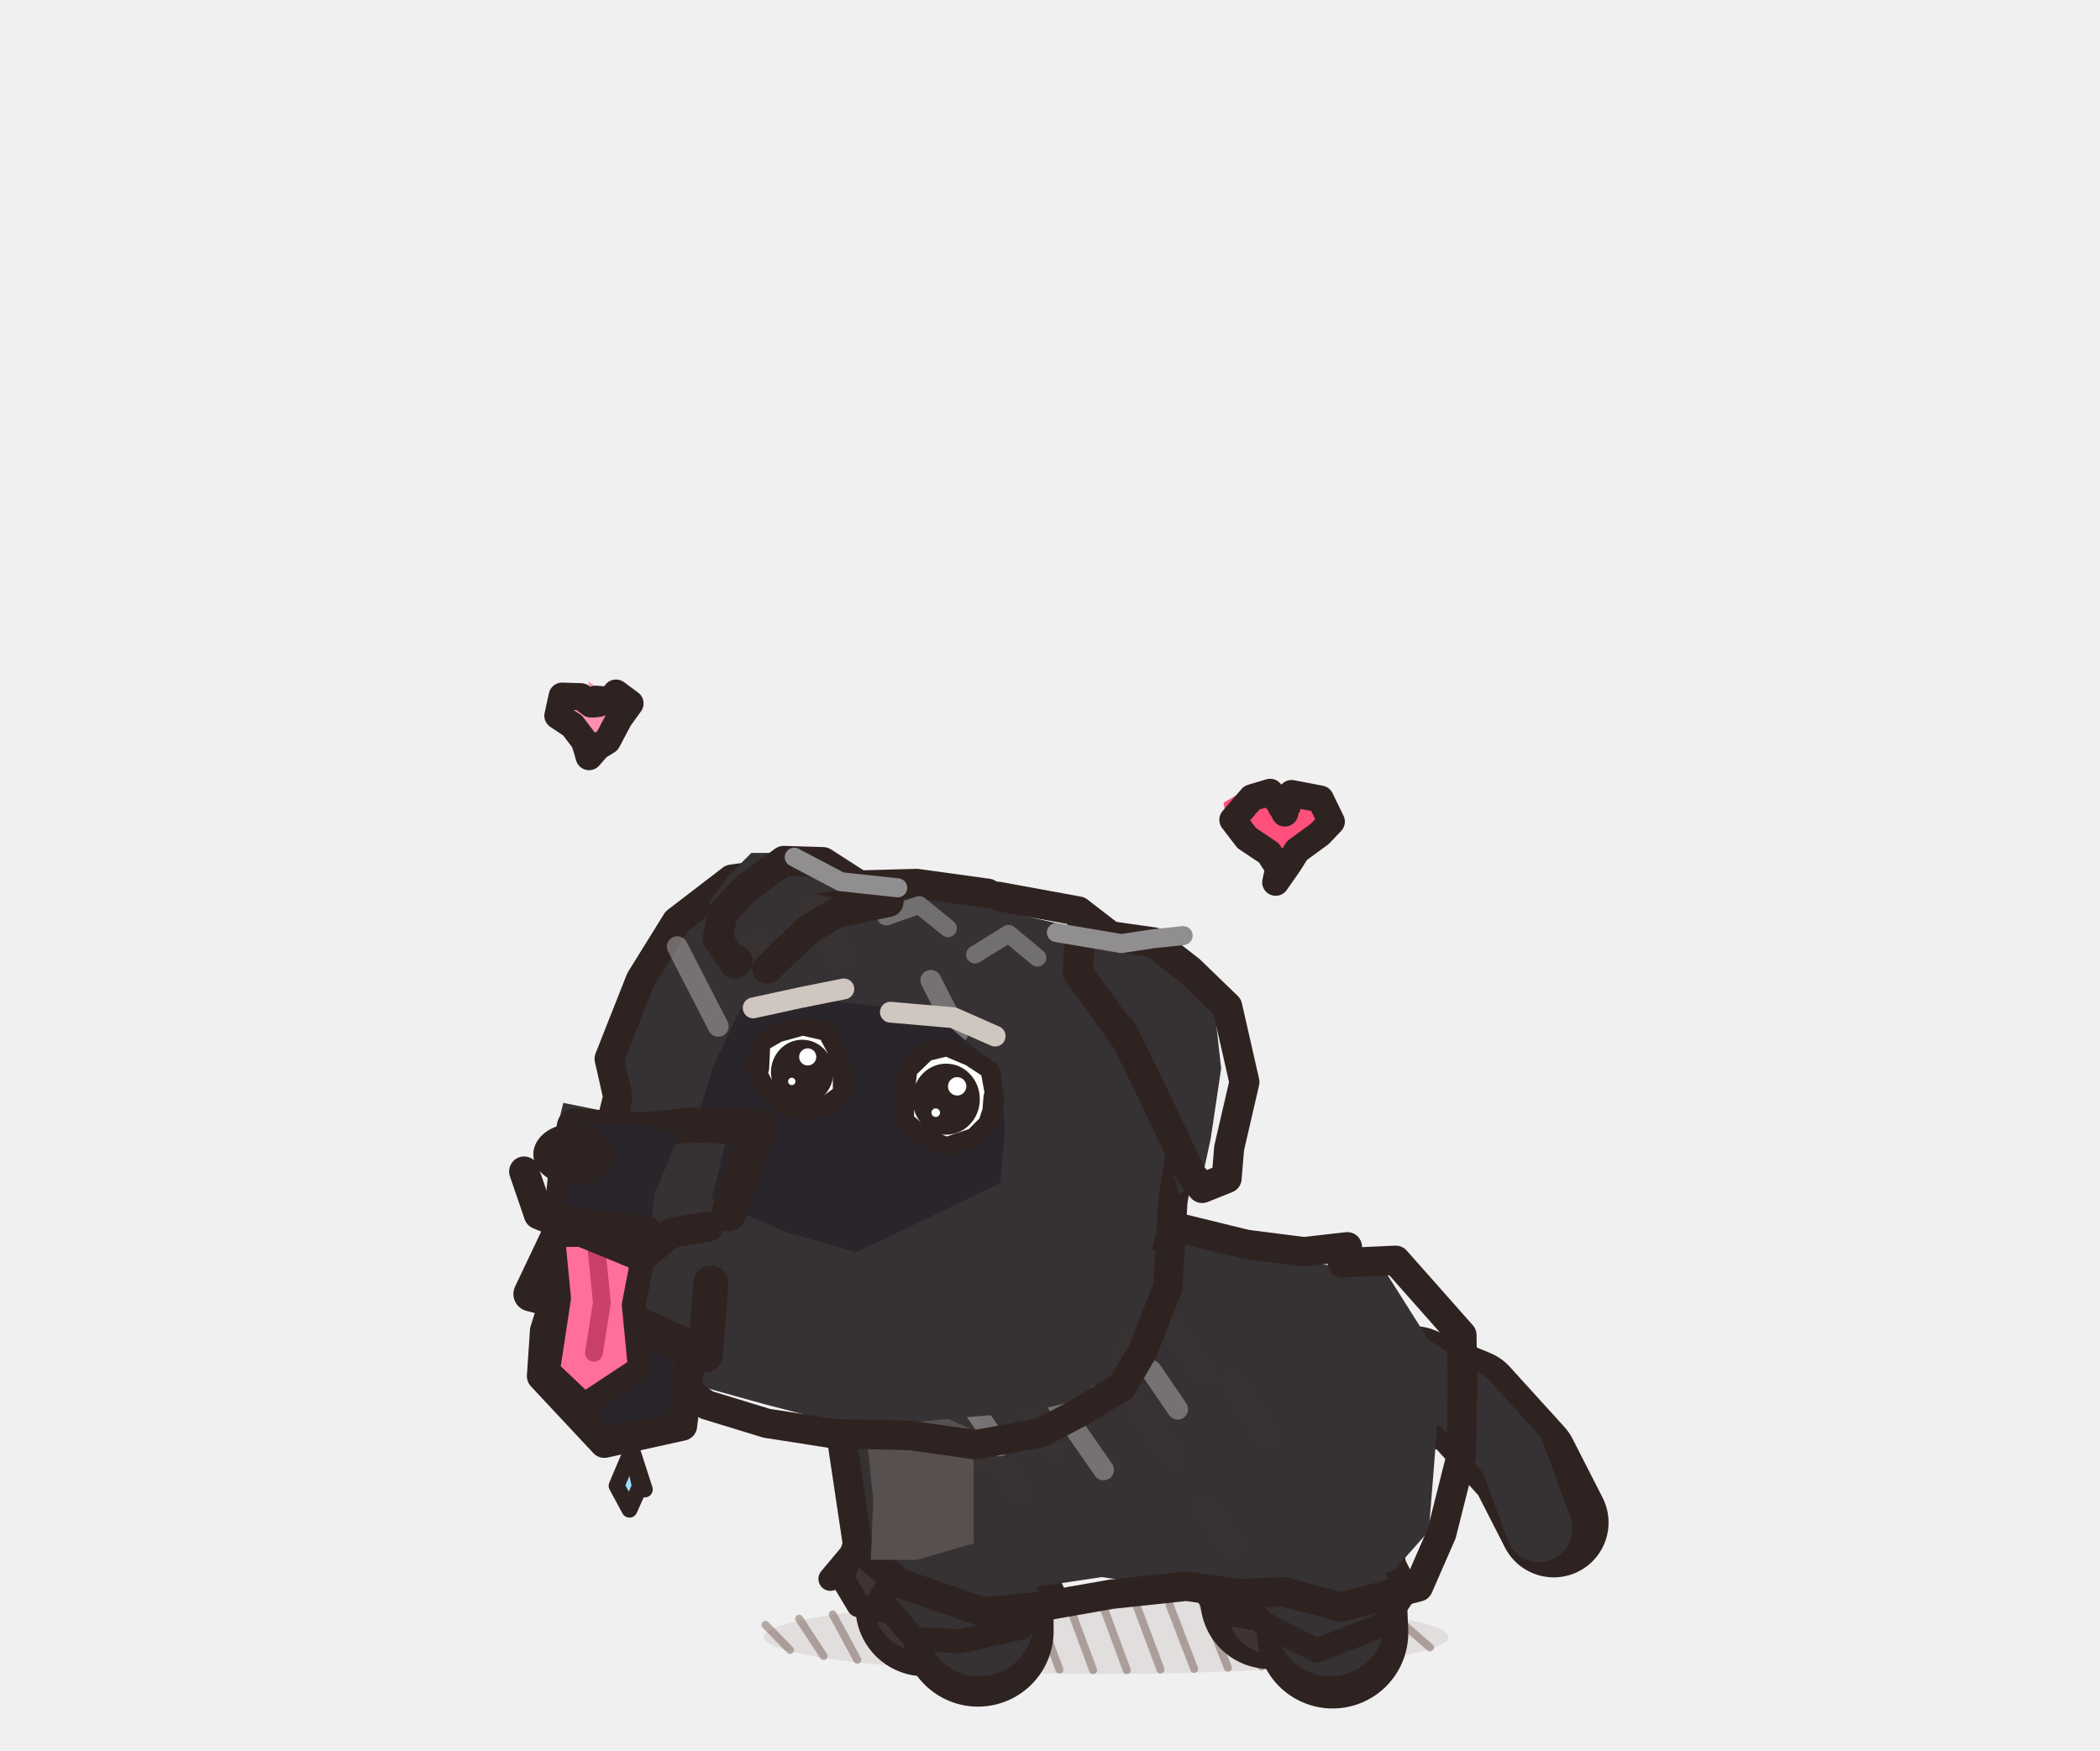
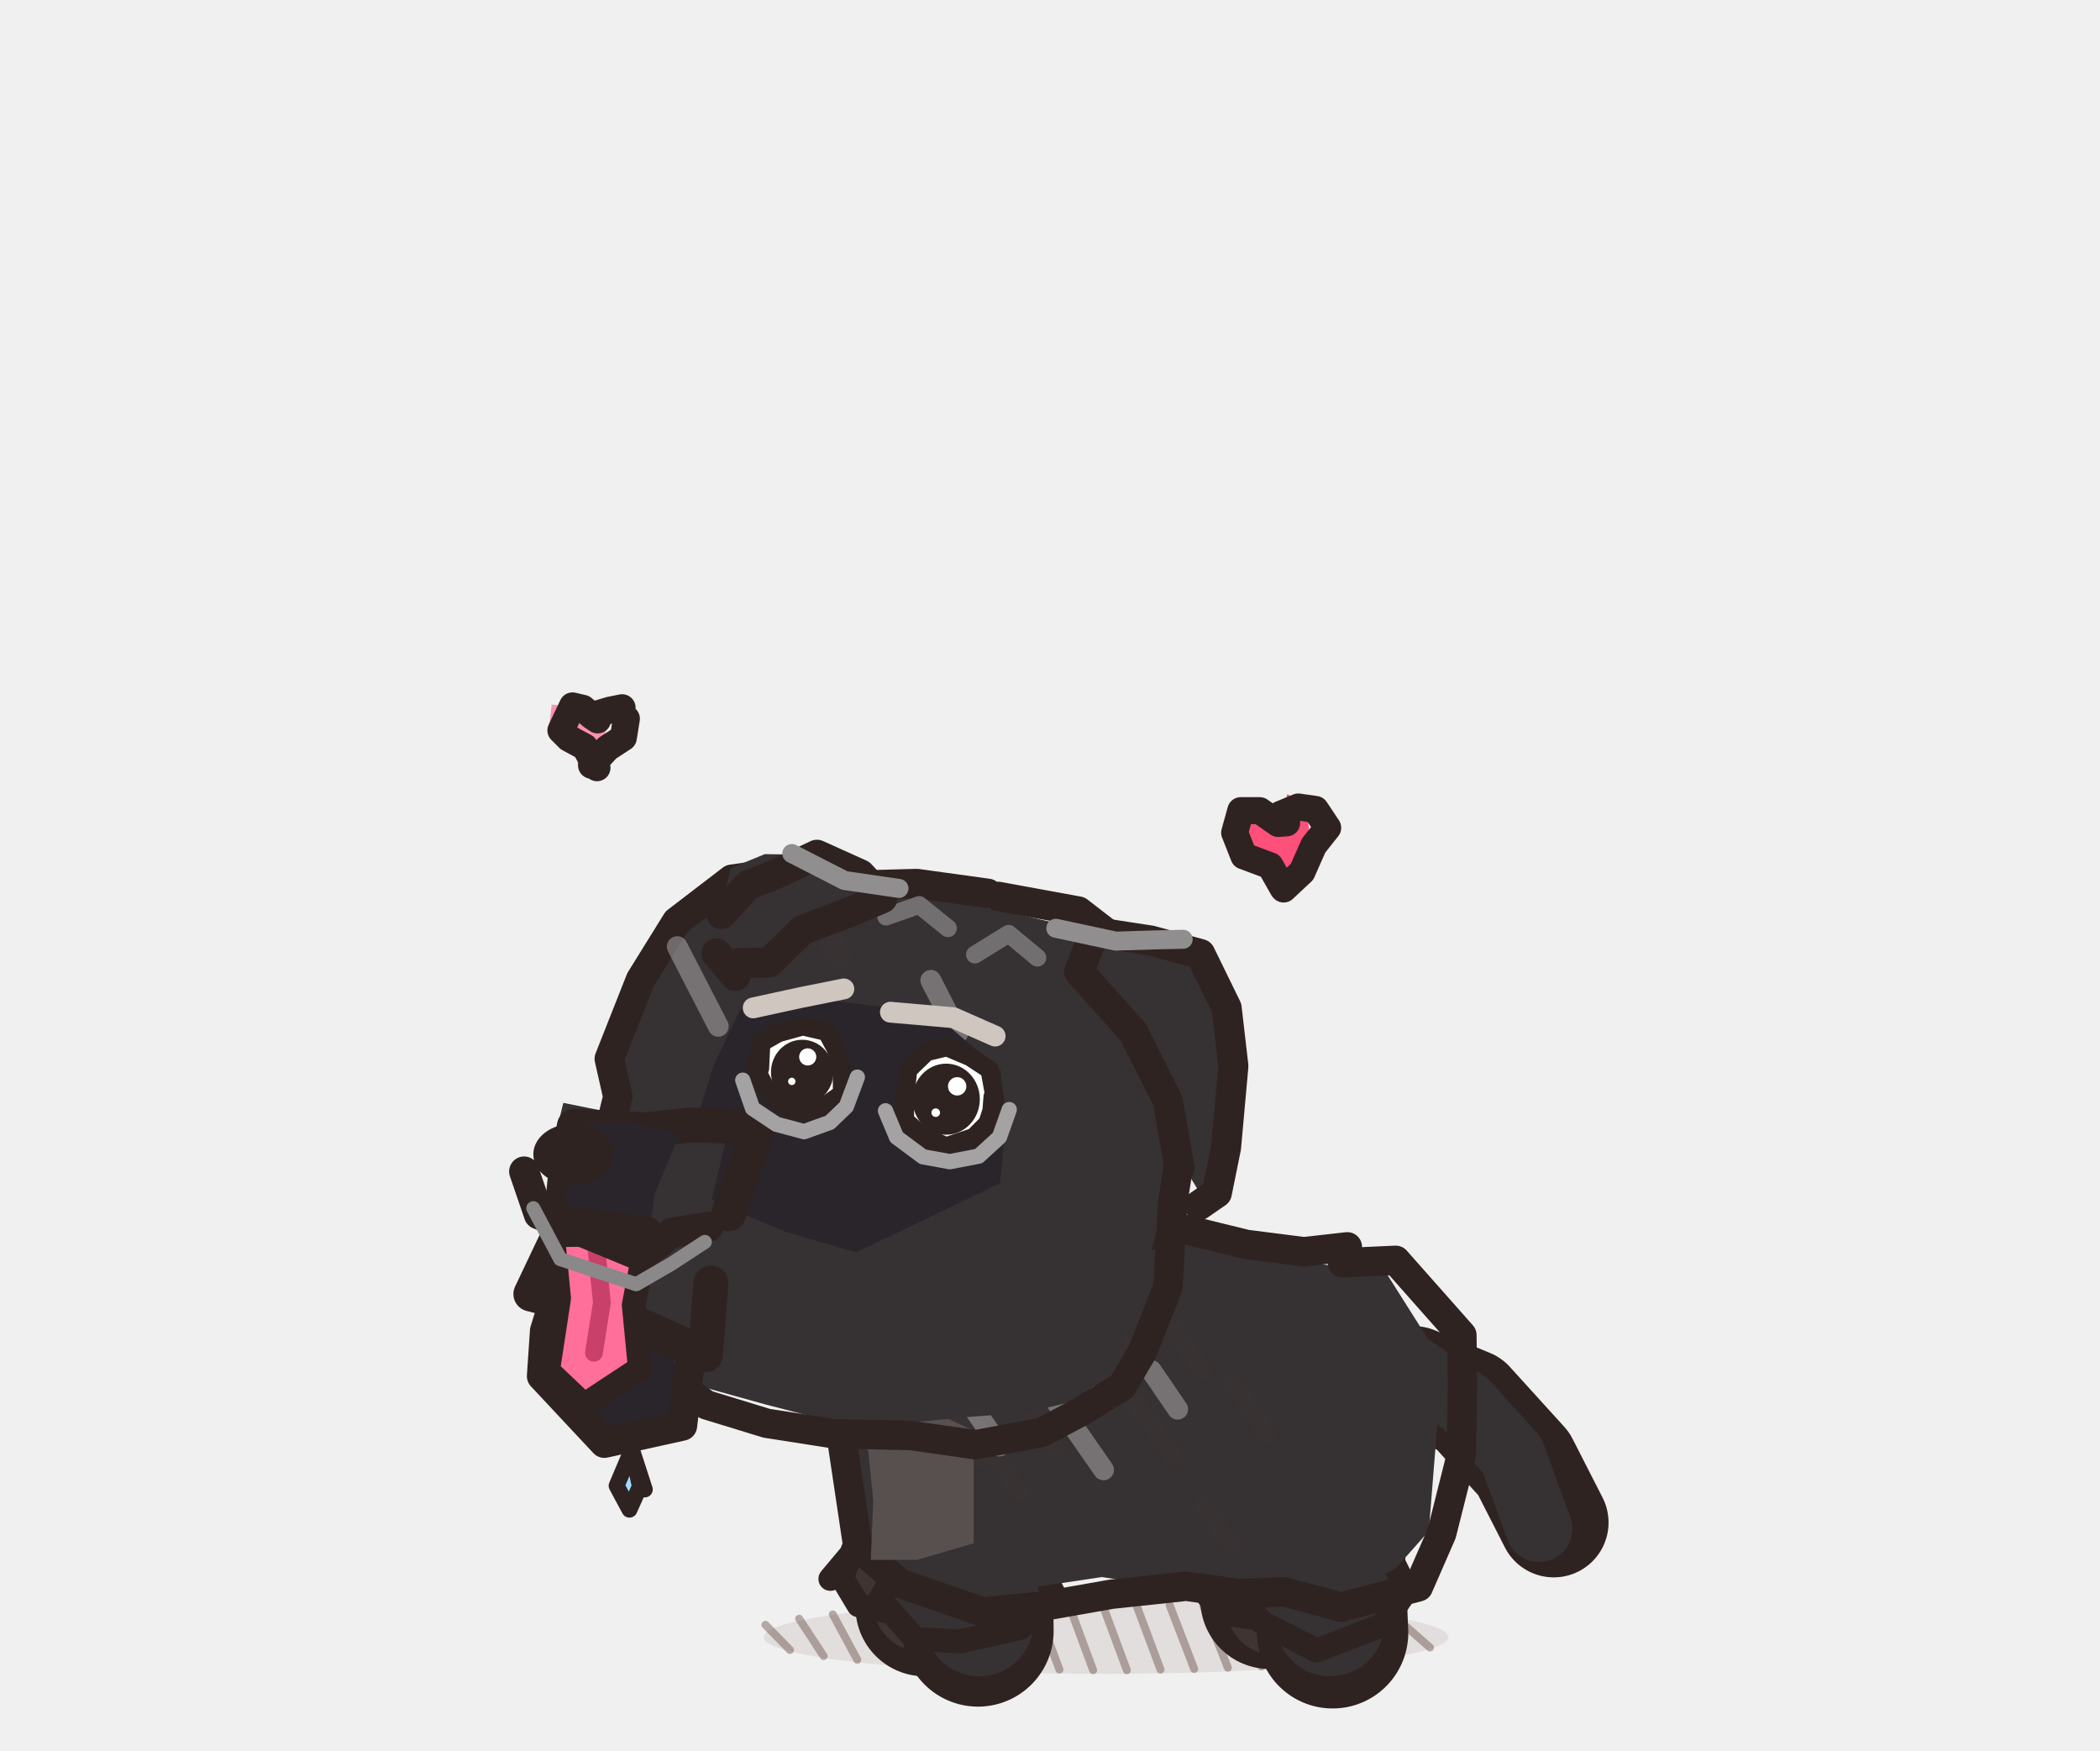
<svg xmlns="http://www.w3.org/2000/svg" width="240" height="200" class="pa-dog pa-pose-happy pa-d-puppy" viewBox="0 0 240 200" role="img" aria-label="Cannoli the Cane Corso, happy, puppy">
  <g transform="translate(123.6 186) scale(0.700) translate(-120 -186)">
    <g transform="translate(240 0) scale(-1 1)">
      <ellipse cx="116" cy="187.5" rx="55.9" ry="6" fill="#5B3D32" opacity="0.1" />
      <path d="M63.1 189.2l4 -3.5M68.6 190.4l4 -5.7M74.1 191.1l4 -7.1M79.6 191.6l4 -8.2M85.1 192l4 -9M90.6 192.3l4 -9.6M96.1 192.5l4 -10.1M101.6 192.7l4 -10.4M107.1 192.8l4 -10.7M112.6 192.9l4 -10.8M118.1 192.9l4 -10.8M123.6 192.8l4 -10.7M129.1 192.7l4 -10.5M134.6 192.6l4 -10.2M140.1 192.4l4 -9.7M145.6 192.1l4 -9.2M151.1 191.7l4 -8.4M156.6 191.2l4 -7.4M162.1 190.6l4 -6.1M167.6 189.6l4 -4.1" stroke="#5B3D32" stroke-width="1.3" stroke-linecap="round" opacity="0.4" fill="none" />
    </g>
    <g class="pa-d-f0">
      <g transform="translate(240 0) scale(-1 1)">
        <path d="M65.7 145.7L56.7 149.4L47.8 159.2L42.9 168.8" fill="none" stroke="#2E2320" stroke-width="17.9" stroke-linecap="round" stroke-linejoin="round" />
        <path d="M65.3 144.2L56.2 150.1L48.5 158.6L44.1 170.6" fill="none" stroke="#363133" stroke-width="10.9" stroke-linecap="round" stroke-linejoin="round" transform="translate(1.2 -0.8)" />
        <g class="pa-d-leg pa-d-leg-FH">
          <path d="M87.3 159.3L89.7 170.6L89.3 181.4" fill="none" stroke="#2E2320" stroke-width="22.6" stroke-linecap="round" stroke-linejoin="round" />
          <path d="M88.1 159.8L89.2 171.8L87.3 183.4" fill="none" stroke="#403433" stroke-width="15.6" stroke-linecap="round" stroke-linejoin="round" transform="translate(1.2 -0.8)" />
          <path d="M102 177.8L99.7 183.1L89.9 186L82.9 181.9L78.9 176.4L81.7 170.6L90.8 169.4L98 173Z" fill="#403433" />
          <path d="M98 183.4L90.6 184.6L82.1 181.6L79 178.7L81 171.7L89.5 169.3L98.2 170.5L102.4 176.7L98.5 181.9L89.6 185.1" fill="none" stroke="#2E2320" stroke-width="3.9" stroke-linecap="round" stroke-linejoin="round" />
        </g>
        <g class="pa-d-leg pa-d-leg-FF">
          <path d="M146 158.3L145.9 170.5L145.6 182.6" fill="none" stroke="#2E2320" stroke-width="22.6" stroke-linecap="round" stroke-linejoin="round" />
          <path d="M145.7 158.6L147 169.9L145 182.8" fill="none" stroke="#403433" stroke-width="15.6" stroke-linecap="round" stroke-linejoin="round" transform="translate(1.2 -0.8)" />
          <path d="M160.9 177.8L157.2 181.7L147.8 184.6L140.8 183.7L137.6 178.4L141 171.9L147.2 168.5L157.4 172.2Z" fill="#403433" />
          <path d="M157.2 172.9L159.1 177.8L156.4 182.3L147.3 184.3L140.1 183.7L136 177.4L141.1 170.7L148.8 168L155.8 171.8L161 178" fill="none" stroke="#2E2320" stroke-width="3.9" stroke-linecap="round" stroke-linejoin="round" />
        </g>
        <g class="pa-d-leg pa-d-leg-NH">
          <path d="M79 166L79.5 174.7L79 186.8" fill="none" stroke="#2E2320" stroke-width="24.7" stroke-linecap="round" stroke-linejoin="round" />
          <path d="M79 165.9L79.3 175.1L78.2 185.8" fill="none" stroke="#363133" stroke-width="17.8" stroke-linecap="round" stroke-linejoin="round" transform="translate(1.2 -0.8)" />
          <path d="M95 180.1L91.9 186.4L80.2 188.2L72.1 186.8L68.2 179.1L71.3 174.4L81.1 171.2L89.3 175Z" fill="#363133" />
          <path d="M71.5 172.9L81.6 170.2L89.8 173.3L94.2 180.9L90.4 185.2L81.6 189.7L70.8 185.5L66.9 179.8L69.7 174.1L80.5 170.7" fill="none" stroke="#2E2320" stroke-width="3.9" stroke-linecap="round" stroke-linejoin="round" />
        </g>
        <g class="pa-d-leg pa-d-leg-NF">
          <path d="M135.7 165.3L137 176.4L136.9 186.5" fill="none" stroke="#2E2320" stroke-width="24.7" stroke-linecap="round" stroke-linejoin="round" />
          <path d="M135 165L136.5 175.1L135.5 185.8" fill="none" stroke="#363133" stroke-width="17.8" stroke-linecap="round" stroke-linejoin="round" transform="translate(1.2 -0.8)" />
          <path d="M151.5 181L149.3 185.8L138.8 190.1L127.7 185.2L125.4 180.6L129.5 173.4L139.8 170.1L147.3 173.3Z" fill="#363133" />
          <path d="M128.5 174.1L139.4 171.7L149.2 175.1L152.9 181.3L147.2 187.8L139.8 188.2L130 186L124.2 181.1L127.9 173.7L137.4 171.4" fill="none" stroke="#2E2320" stroke-width="3.9" stroke-linecap="round" stroke-linejoin="round" />
        </g>
        <path d="M158.9 137.3L159.8 145.9L160.1 155.4L156.7 170.9L149.8 177L138.7 179.5L128 179.4L116.7 177.7L108 179L97.8 179.1L87.9 179.4L80.4 181.4L68.9 176.5L63.3 170.2L62.1 155.2L61.6 148.1L63.4 138.9L70.1 128.3L81 126.6L87.9 122.3L96.8 123.1L107 123L114.4 122.3L124 122.5L141.4 123.4L153.7 126.3Z" fill="#363133" />
        <path d="M76.6 123.8L83.7 124.6L93.1 123.4L103.3 120.9L112.8 122.7L123 123.3L138.8 122.3L151.6 126L159.5 135.7L159 146.1L159 156.1L156.5 172.8L149.7 178.7L136.1 183.4L125.9 182.4L115.1 180.5L102.9 179.2L94.3 180.4L87 180.1L77.6 182.6L65 179.3L61.2 170.6L58 157.9L57.8 146.4L57.9 138.2L68.7 126L77.4 126.4" fill="none" stroke="#2E2320" stroke-width="4.8" stroke-linecap="round" stroke-linejoin="round" />
        <path d="M89.7 154.3L95.4 145.9M130 163.9L139.2 150.5M95.5 172.5L100 166M100.2 144.1L106.3 135.4M104.9 158.2L111.1 149.3M124.2 156.7L128.8 149.9M111.8 142L117.8 133.2M136.4 158.3L143.9 147.2" stroke="#3e3433" stroke-width="2.9" stroke-linecap="round" opacity=".42" />
        <path d="M104.3 150.3L108.6 144M117.7 149.8L124.7 139.5M116.4 160.2L124.6 148.4M133.4 156.3L139.6 147.3" stroke="#fff" stroke-width="3.4" stroke-linecap="round" opacity=".32" />
        <path d="M137.6 153.8L147.8 149.1L157.9 148.1L154.8 157.3L154 165.2L154.4 174.9L146.9 174.9L137.6 172.2L137.6 162.6Z" fill="#57504F" />
        <path d="M123.1 71.2L136.6 68.1L147.9 66.6L158.1 65.1L168.8 64.3L177.9 64.7L184.7 71.3L191.3 78.1L196.1 91.4L197 100.8L199 107L198 122.2L196.5 130.9L193.3 138L188 142.7L181.4 146.8L171.7 149.5L160.5 152.4L150.3 152.7L138.8 151.6L128.8 150.8L121.2 149L117.3 146L113.3 139.4L109.7 128.6L106 114.8L105 108.8L105.3 100.2L108.6 85.7L114.7 76Z" fill="#363133" />
        <path d="M135.3 66.1L146.9 64.5L158.1 64.8L169.5 62.7L177.1 63.8L186.1 70.7L192 80.2L197.1 93.1L195.7 99.3L198.2 109.4L200.3 121.9L197.7 134.2L193.9 139.8L187.4 145.4L181.2 149.6L171.4 152.6L160.5 154.3L147.9 154.6L137.3 156.1L126.5 154.1L120.1 150.7L113.4 146.6L110 140.8L105.9 130.4L105.1 116.5L104 109.6L103.4 99.5L105 86.2L111.7 75.8L120.5 69L133.6 66.6" fill="none" stroke="#2E2320" stroke-width="4.8" stroke-linecap="round" stroke-linejoin="round" />
        <path d="M158.9 76.2L163.1 68.2M146.9 114.7L151.2 106.4M159.8 76.9L165.2 66.6M170.9 78.9L176 69.2" stroke="#3e3433" stroke-width="2.9" stroke-linecap="round" opacity=".42" />
        <path d="M179.3 87.8L186 74.8M140.2 88.9L144.6 80.3" stroke="#fff" stroke-width="3.4" stroke-linecap="round" opacity=".32" />
        <path d="M133.2 95L141.3 88.1L152.7 84.6L164.6 83.2L175.7 85L180.1 94.3L183.1 103.9L186.8 112.6L178.3 117.1L168.2 121.4L156.8 124.7L145.7 119.4L133.3 113.4L132.5 105Z" fill="#29252a" />
        <path d="M127.2 76.6L131.9 72.7L137.4 76.1" fill="none" stroke="#726f70" stroke-width="2.9" stroke-linecap="round" stroke-linejoin="round" />
        <path d="M141.8 71.8L146.5 68L151.9 69.9" fill="none" stroke="#726f70" stroke-width="2.9" stroke-linecap="round" stroke-linejoin="round" />
        <path d="M204.3 126.7L206.1 137.7L208.3 145.3L198.3 156.3L186.7 151.4L186.5 140.3L194 133.9Z" fill="#29252a" />
        <path d="M193.5 135.8L204.3 126.9L207.6 137.5L208.1 144.9L197.9 155.8L185.2 153L183.7 140.6" fill="none" stroke="#2E2320" stroke-width="4.9" stroke-linecap="round" stroke-linejoin="round" />
        <path d="M194.5 156.3L196.5 164.1L195.1 165.4L192 164.6Z" fill="#9EDCFF" />
        <path d="M191.3 163.4L193.4 156.9L195.9 162.8L193.8 166.7L192.1 162.9L193.3 157.4" fill="none" stroke="#2E2320" stroke-width="2.6" stroke-linecap="round" stroke-linejoin="round" />
        <path d="M177.4 103.8L185.9 102.7L194.2 102.4L204.6 100.3L206.8 109.2L207.1 121L209.9 127.8L198.5 133.1L185.5 138.4L183.3 125.8L180.2 115.3Z" fill="#363133" />
        <path d="M177.6 118.4L172.7 104.3L183.7 103.9L191.3 104.7L202.8 104.1L204.2 111.7L205.2 121.6L209.9 131.5L194.7 135.4L181.4 141.4L180.5 129.7" fill="none" stroke="#2E2320" stroke-width="5.7" stroke-linecap="round" stroke-linejoin="round" />
        <path d="M185.6 105.3L193 103.5L201.3 103.5L204.2 114.6L205.4 121.1L207.1 131L200.6 134.7L194.2 138.4L191.3 127.7L189.7 115.2Z" fill="#29252a" />
        <path d="M149.4 99.6L148.1 103.1L145.6 106L141.7 107L138.2 105.9L134.8 103.4L134.1 99.2L135 95.3L138 92.8L141.9 91.7L145.5 92.8L148.3 95.5Z" fill="#FFFFFF" />
        <path d="M135.4 103.8L134.1 99.8L135 94.9L138.2 92.8L142 91.2L145.3 92L148.3 94.9L148.9 100L148.8 103.2L146.1 105.6L142.1 107.4L137.6 105.9L134.8 103.1L134.5 99.3" fill="none" stroke="#2E2320" stroke-width="3" stroke-linecap="round" stroke-linejoin="round" />
        <ellipse cx="142.1" cy="99.7" rx="5.5" ry="5.8" fill="#2E2320" />
        <ellipse cx="140.3" cy="97.6" rx="1.5" ry="1.5" fill="#FFFFFF" />
        <ellipse cx="143.8" cy="101.9" rx="0.7" ry="0.7" fill="#FFFFFF" />
        <path d="M134.1 89.4L140.9 86.4L151.2 85.5" fill="none" stroke="#CFC6C0" stroke-width="3.4" stroke-linecap="round" stroke-linejoin="round" />
        <path d="M172.6 94.5L171.5 98.3L169.2 101L165.7 102L162.4 100.6L159.3 98.5L158.7 94.8L159.3 90.8L161.9 88.5L165.6 87.3L169.2 88.2L171.7 91.3Z" fill="#FFFFFF" />
        <path d="M172.4 90.9L173.3 94.5L171.6 97.8L169.2 100.3L166.2 101.7L161.9 100.8L159.1 98.8L159.1 95L160.1 91.5L161.6 88.7L165.5 87.8L169.5 88.9L172.3 90.5L172.5 94.7" fill="none" stroke="#2E2320" stroke-width="3" stroke-linecap="round" stroke-linejoin="round" />
        <ellipse cx="165.6" cy="95.3" rx="5.1" ry="5.3" fill="#2E2320" />
        <ellipse cx="164.7" cy="92.8" rx="1.4" ry="1.4" fill="#FFFFFF" />
        <ellipse cx="167.3" cy="96.8" rx="0.6" ry="0.6" fill="#FFFFFF" />
        <path d="M158.8 81.7L165.8 83.1L173.6 84.8" fill="none" stroke="#CFC6C0" stroke-width="3.4" stroke-linecap="round" stroke-linejoin="round" />
        <ellipse cx="203" cy="108.7" rx="6.5" ry="5" fill="#2E2320" />
        <path d="M192.2 122.4L205.8 119.9L205.6 132.4L207.4 144.1L199.7 148.4L193.9 143.6L193.4 132.6Z" fill="#FF6F9A" />
        <path d="M190.7 121.7L206.3 121.9L205.3 132.2L207.1 144L201.2 149.6L192.1 143.6L193.1 133.3L190.7 120.8L205.1 118.9" fill="none" stroke="#2E2320" stroke-width="3.9" stroke-linecap="round" stroke-linejoin="round" />
        <path d="M199.2 124.1L198.3 132.9L199.6 141.1" fill="none" stroke="#C9406A" stroke-width="2.9" stroke-linecap="round" stroke-linejoin="round" />
        <path d="M180.9 120.5L186.9 121.5L191.8 125.4L197.1 123.2L203.2 120.7L208.6 118.5L211 111.5" fill="none" stroke="#2E2320" stroke-width="4.9" stroke-linecap="round" stroke-linejoin="round" />
-         <path d="M122 72L109.8 72.5L103.2 75.5L98.3 84.7L97.2 94.7L98.9 106.1L100.3 112.6L104 115.2L105.7 109.5L108.6 99L114.6 86.8L124 77.5Z" fill="#363133" />
-         <path d="M112.6 90.1L120.6 79L120.2 72.4L108.2 74.1L102.3 78.7L96.2 84.6L93.4 96.9L95.9 107.7L96.3 112.6L100.3 114.2L102.1 112L108.1 99.3L113.5 88.3" fill="none" stroke="#2E2320" stroke-width="4.9" stroke-linecap="round" stroke-linejoin="round" />
-         <path d="M124.1 72.5L113.5 74.3L108.2 73.5L103.4 73" fill="none" stroke="#908e8f" stroke-width="3.1" stroke-linecap="round" stroke-linejoin="round" />
-         <path d="M157.2 63.4L167.3 59.5L173.9 59.5L177.6 63.2L180.6 67.3L182.3 73.7L180.2 75.4L178.8 76.7L173.8 73.1L168.2 69.8L163.2 66.2L158.2 65.3Z" fill="#363133" />
-         <path d="M171.3 78.4L164.7 72.1L160.1 69.3L151.5 67.5L154.9 65.7L162.2 61L168.6 60.8L174.9 65.4L178.6 69.4L179.4 73.5L176.6 77.6L176.1 77.1" fill="none" stroke="#2E2320" stroke-width="4.9" stroke-linecap="round" stroke-linejoin="round" />
-         <path d="M150 65.2L159.3 64.2L166.9 60.2" fill="none" stroke="#908e8f" stroke-width="3.1" stroke-linecap="round" stroke-linejoin="round" />
-         <path d="M87.9 53.3L90.5 51.2L92.8 49.1L95.1 50.3L96.8 51.3L95.9 56.7L90.5 58.9L89.7 62.1L87.8 61.2L87.6 60.6L86.1 60.1L82 56L80.3 52.8L84.5 48.8L85.9 49.5L88.3 49.7Z" fill="#FF4F7B" />
-         <path d="M86.8 53L87.3 51.8L89.2 49.6L92.2 50.5L95.3 54.1L93 57.1L89.4 59.5L87.8 62L88.3 64.3L86.2 61.3L84.8 59.1L81.1 56.4L79.2 54.4L81 50.7L85.7 49.8L86.4 51.9L87.4 52" fill="none" stroke="#2E2320" stroke-width="4.4" stroke-linecap="round" stroke-linejoin="round" />
-         <path d="M201.5 35.1L202.8 34L204.4 31.7L206.2 34L205.4 35L205 38L202.7 39.6L201.3 42.2L200.1 41L200 41.6L200.3 41L197.6 38.7L195.7 35.5L197.8 33.5L200.5 31.5L200.3 33Z" fill="#FF8FB1" />
-         <path d="M198.8 35.1L199.6 35.2L200.1 35.2L201.7 34L204.8 33.9L205.5 37.1L203.1 38.7L201.2 41.2L200.8 42.4L200.4 43.8L199 42.2L197.4 41.2L195.5 37.6L193.7 35.1L196 33.4L196.9 34.6L199.3 34.4" fill="none" stroke="#2E2320" stroke-width="4.4" stroke-linecap="round" stroke-linejoin="round" />
+         <path d="M152 101.6L150.2 105.9L145.9 109.1L141.5 109.9L136.8 109L133.4 105.9L131.8 101.4" fill="none" stroke="#a5a2a3" stroke-width="2.5" stroke-linecap="round" stroke-linejoin="round" />
+         <path d="M175.3 96.6L173.7 101.2L169.8 103.8L165.3 105L161.1 103.5L158.4 100.9L156.6 96.1" fill="none" stroke="#a5a2a3" stroke-width="2.5" stroke-linecap="round" stroke-linejoin="round" />
+         <path d="M181.5 123L187 126.6L192.7 129.9L198.5 128L205.1 125.8L209.5 117.5" fill="none" stroke="#8a8889" stroke-width="2.3" stroke-linecap="round" stroke-linejoin="round" />
+         <path d="M120.6 73L109.1 71.9L102.7 75.9L96.8 86.4L97 94.7L97.6 105.8L98.9 113.6L100.8 114.8L104.1 109.4L109 98.7L115.4 87.2L120.1 79Z" fill="#363133" />
+         <path d="M104 110.9L105.9 100L111.6 88.7L120.4 78.9L117.8 72.4L108.7 73.8L100.6 76L96.3 84.8L95.2 94.3L96.4 107.6L97.9 115L100.8 117" fill="none" stroke="#2E2320" stroke-width="4.9" stroke-linecap="round" stroke-linejoin="round" />
+         <path d="M124.2 71.8L114.4 73.9L108.1 73.7L103.4 73.6" fill="none" stroke="#908e8f" stroke-width="3.1" stroke-linecap="round" stroke-linejoin="round" />
+         <path d="M155.3 61.8L164.4 59.8L171.7 59.7L177.3 62L178.6 67.4L181.3 71.8L178.7 74.5L177.5 76.3L171.2 75.8L165.2 70.3L161.8 69.3L155.5 66.8Z" fill="#363133" />
+         <path d="M179.6 75.9L176.5 79.6L176.1 77.5L171 77.4L165.6 72.1L157.7 69.1L152.5 66.9L156.1 63L163.2 59.8L170.2 63.1L174.5 64.8L178.8 69.5" fill="none" stroke="#2E2320" stroke-width="4.9" stroke-linecap="round" stroke-linejoin="round" />
+         <path d="M149.8 65.3L158.7 64L167.3 59.6" fill="none" stroke="#908e8f" stroke-width="3.1" stroke-linecap="round" stroke-linejoin="round" />
+         <path d="M87.8 53.7L87.9 52.9L92.1 52L94.3 52.1L95.3 54.2L94.5 57.6L92.7 62.3L88.3 61.8L89 63.2L87.9 62.5L85.3 62.1L82.5 58.2L83 54.5L82.5 52L86.4 49.9L87.4 53.4Z" fill="#FF4F7B" />
+         <path d="M87 65.4L84 62.6L82.1 58.3L79.8 55.4L81.8 52.4L84.6 52L87.5 53.2L86.5 54.6L87.9 54.7L90.9 52.6L94 52.6L95 56.2L93.5 60L89.2 61.6L87.1 65.3L86.5 64.9" fill="none" stroke="#2E2320" stroke-width="4.4" stroke-linecap="round" stroke-linejoin="round" />
+         <path d="M201.1 36.3L201.6 36.8L203.2 35.6L206.5 35.3L206.9 38.9L204.2 40L202.4 42.6L202.6 43.6L202.2 45.2L200.4 43.3L198.8 42.6L197.2 38.5L195.2 36.2L197.9 34.6L198.1 36.4L200.8 35.6Z" fill="#FF8FB1" />
+         <path d="M195 35.8L197 36.2L199 36.8L199 37.8L199.9 37.2L201.4 35.9L203.1 35.5L205 39.5L203.7 40.8L201.1 42.2L199.1 45.6L199.7 44.6L200 45.2L197.4 42.4L194.8 40.7L194.3 37.6" fill="none" stroke="#2E2320" stroke-width="4.4" stroke-linecap="round" stroke-linejoin="round" />
      </g>
    </g>
  </g>
</svg>
